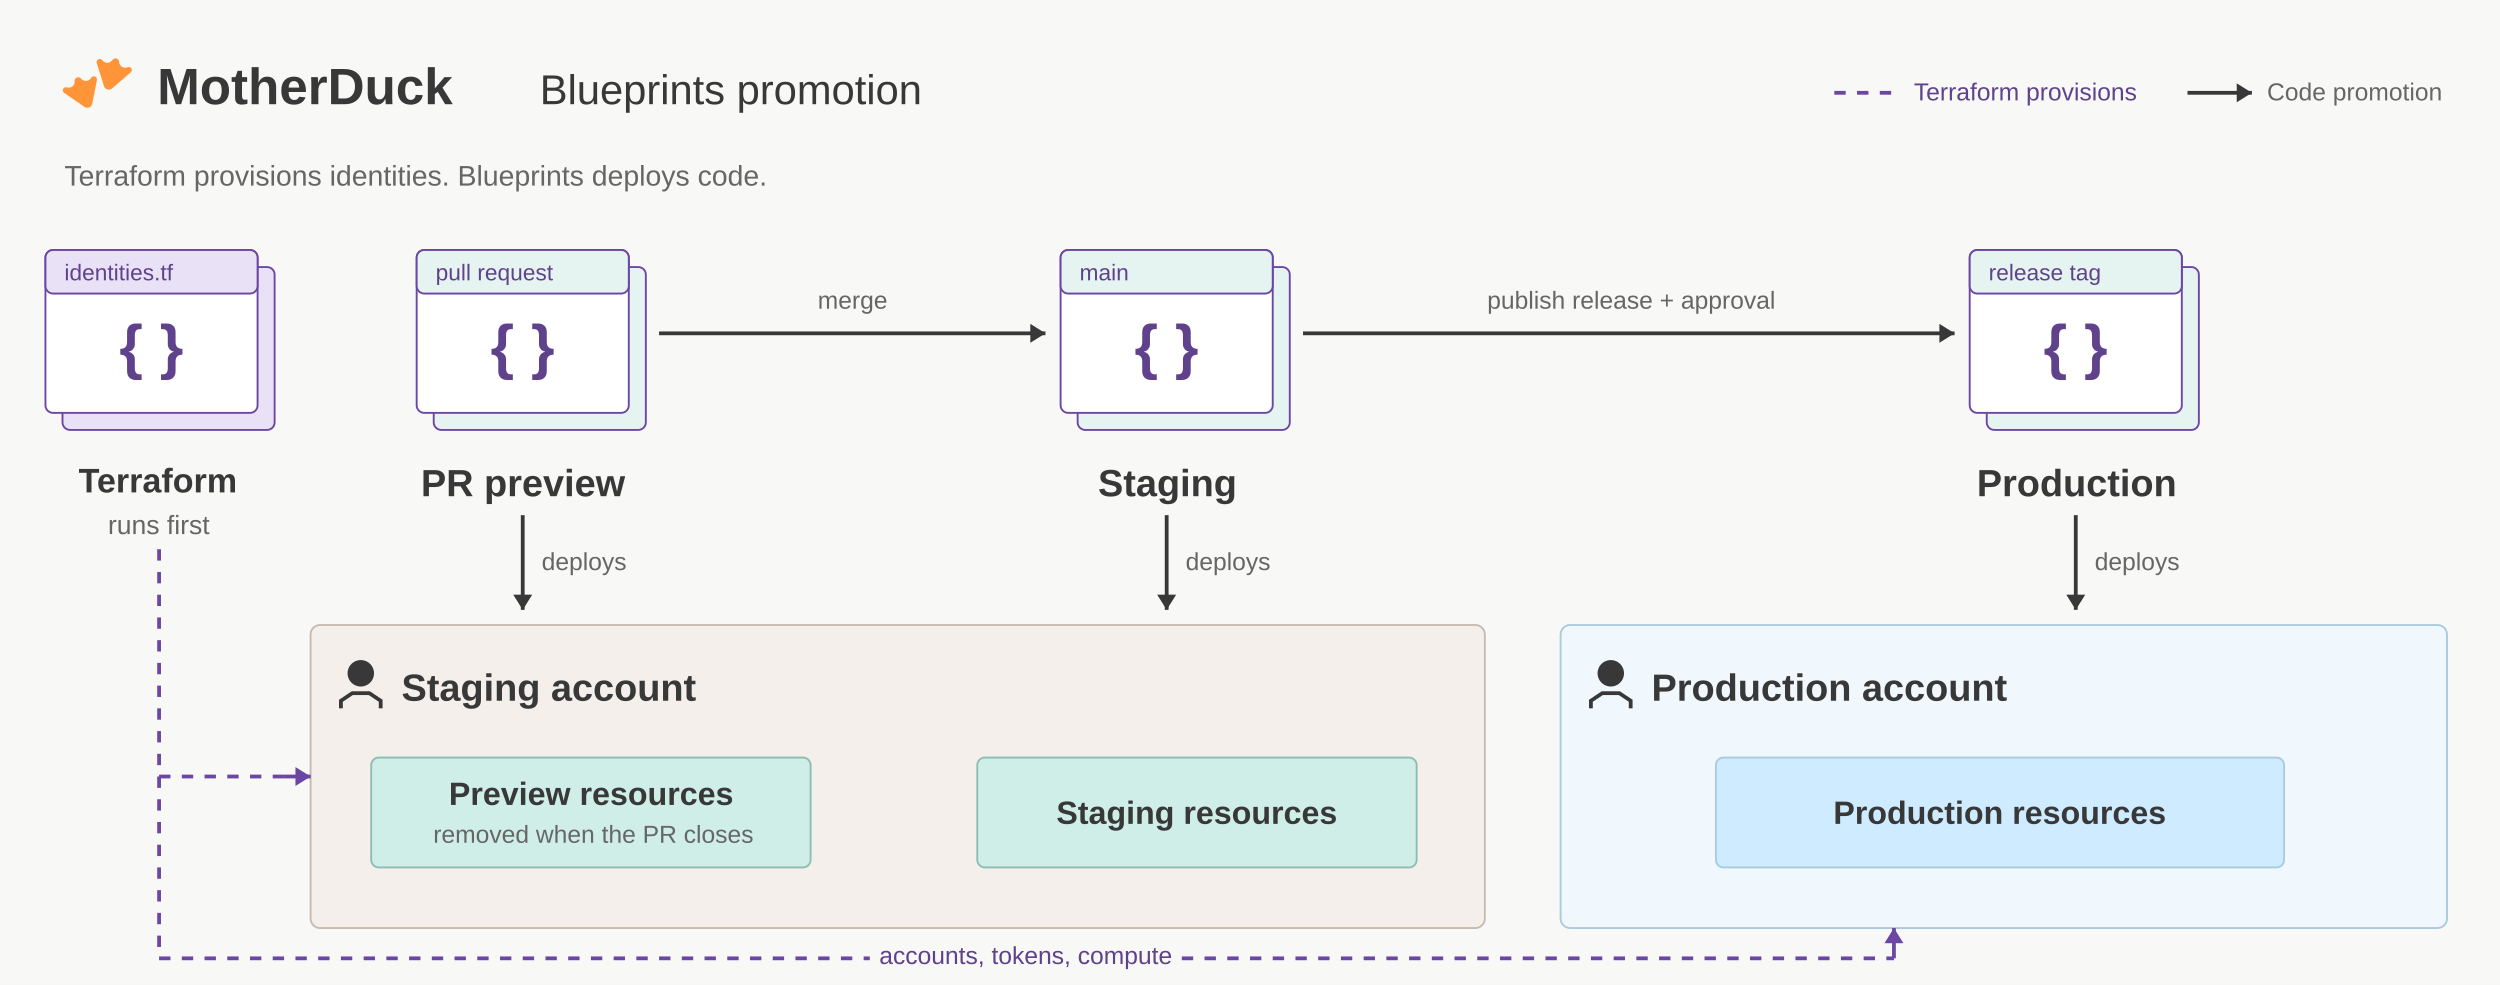
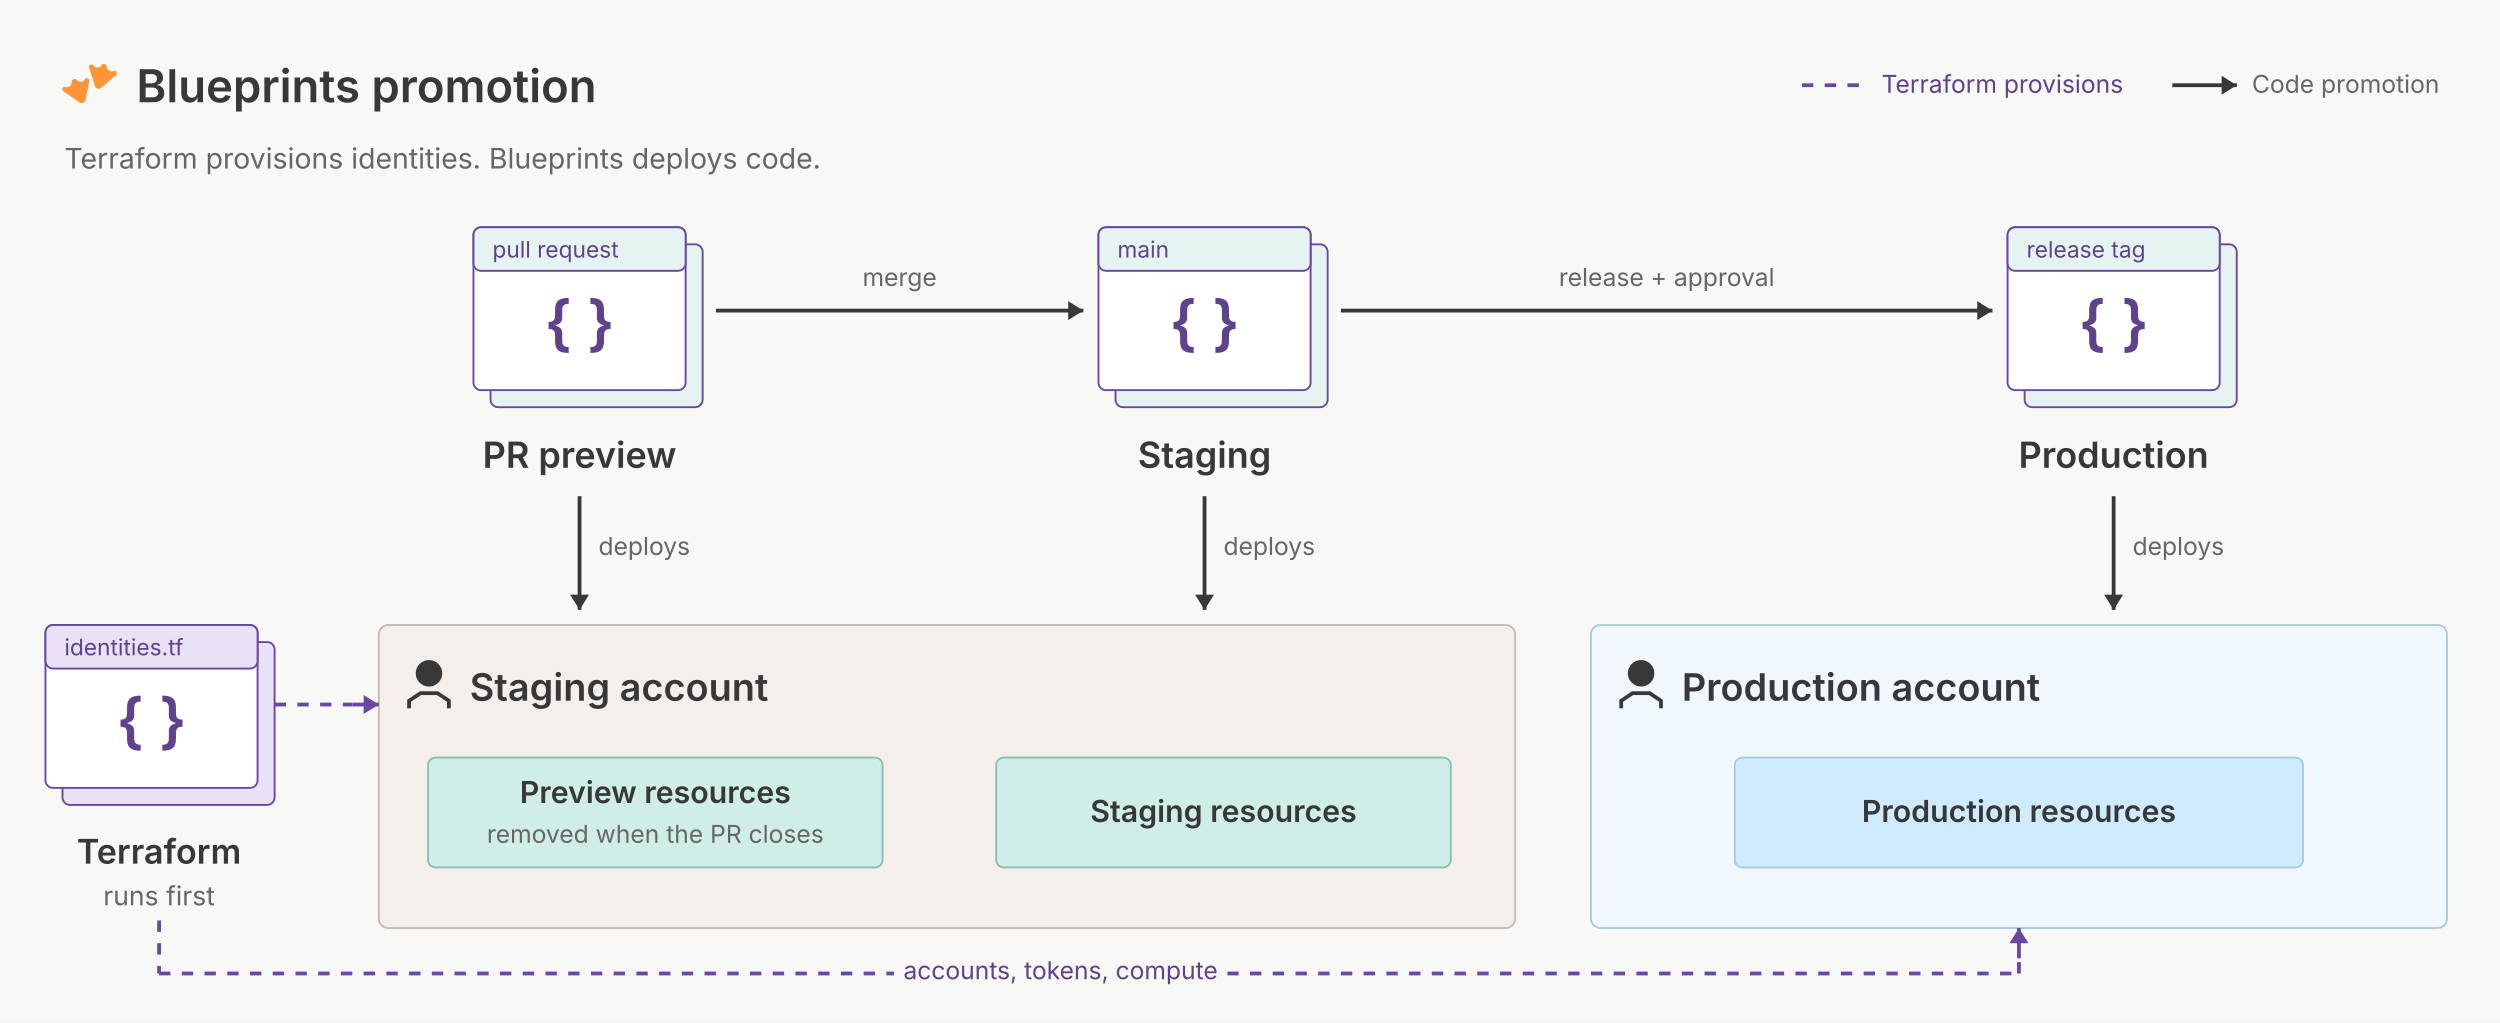
- <svg xmlns="http://www.w3.org/2000/svg" width="1320" height="520" viewBox="0 0 1320 520" role="img" aria-labelledby="title desc">
-   <rect width="1320" height="520" fill="#F8F8F7" />
-   <g transform="translate(32 26) scale(1.52)">
+ <svg xmlns="http://www.w3.org/2000/svg" width="1320" height="540" viewBox="0 0 1320 540" role="img" aria-labelledby="title desc">
+   <rect width="1320" height="540" fill="#F8F8F7" />
+   <g transform="translate(32 30) scale(1.2)">
    <path d="M1.221 15.147C1.221 15.147 8.015 19.886 8.429 20.123C8.828 20.359 9.412 20.414 9.924 20.22C10.437 20.025 10.822 19.581 10.936 19.136C11.064 18.691 12.617 10.685 12.617 10.685C12.631 10.574 12.674 10.254 12.503 9.948C12.26 9.531 11.719 9.309 11.235 9.448C10.968 9.525 10.74 9.698 10.594 9.934C10.508 10.087 10.352 10.338 10.067 10.56C9.853 10.727 9.64 10.824 9.54 10.865C8.671 11.213 7.702 10.921 7.147 10.226C6.805 9.796 6.192 9.629 5.651 9.837C5.395 9.937 5.177 10.117 5.031 10.349C4.885 10.582 4.818 10.855 4.839 11.13C4.939 11.992 4.44 12.853 3.557 13.201C3.105 13.373 2.608 13.388 2.146 13.242C2.046 13.214 1.691 13.131 1.335 13.326C0.893 13.548 0.665 14.076 0.779 14.549C0.864 14.868 1.121 15.077 1.221 15.147Z" fill="#FF9538" />
    <path d="M12.545 4.764C12.545 4.764 14.967 12.575 15.138 12.992C15.309 13.423 15.736 13.812 16.263 13.965C16.791 14.118 17.375 13.993 17.745 13.715C18.115 13.437 24.369 8.03 24.369 8.03C24.563 7.861 24.694 7.631 24.739 7.377C24.811 6.905 24.512 6.404 24.056 6.223C23.794 6.127 23.506 6.127 23.244 6.223C23.087 6.293 22.802 6.39 22.446 6.404C22.161 6.418 21.948 6.363 21.834 6.334C20.936 6.084 20.337 5.278 20.337 4.403C20.329 4.129 20.233 3.866 20.064 3.651C19.895 3.436 19.661 3.28 19.397 3.207C18.828 3.054 18.244 3.291 17.945 3.749C17.474 4.5 16.548 4.875 15.637 4.625C15.152 4.486 14.753 4.194 14.497 3.819C14.426 3.735 14.198 3.457 13.799 3.388C13.315 3.305 12.788 3.583 12.588 4.014C12.431 4.347 12.517 4.652 12.545 4.764Z" fill="#FF9538" />
  </g>
-   <text x="83" y="55" fill="#383838" font-family="Arial, sans-serif" font-size="27" font-weight="700">MotherDuck</text>
-   <text x="285" y="55" fill="#383838" font-family="Arial, sans-serif" font-size="22" font-weight="400">Blueprints promotion</text>
-   <text x="34" y="98" fill="#666666" font-family="Arial, sans-serif" font-size="15" font-weight="400">Terraform provisions identities. Blueprints deploys code.</text>
-   <polyline points="968.523,49.0 974.523,49.0" fill="none" stroke="#6B46A3" stroke-width="2" />
-   <polyline points="980.523,49.0 986.523,49.0" fill="none" stroke="#6B46A3" stroke-width="2" />
-   <polyline points="992.523,49.0 998.523,49.0" fill="none" stroke="#6B46A3" stroke-width="2" />
-   <text x="1010.523" y="53" fill="#60428C" font-family="Arial, sans-serif" font-size="13" font-weight="400">Terraform provisions</text>
-   <polyline points="1155.0,49 1189.0,49" fill="none" stroke="#383838" stroke-width="2" />
-   <polygon points="1189.0,49 1181.0,44 1181.0,54" fill="#383838" />
-   <text x="1197.0" y="53" fill="#666666" font-family="Arial, sans-serif" font-size="13" font-weight="400">Code promotion</text>
-   <rect x="229" y="141" width="112" height="86" rx="4" fill="#E6F4F1" stroke="#6B46A3" />
-   <rect x="220" y="132" width="112" height="86" rx="4" fill="#FFFFFF" stroke="#6B46A3" />
-   <rect x="220" y="132" width="112" height="23" rx="4" fill="#E6F4F1" stroke="#6B46A3" />
-   <text x="230" y="148" fill="#60428C" font-family="Arial, sans-serif" font-size="12" font-weight="400">pull request</text>
-   <text x="259.0" y="194" fill="#60428C" font-family="Arial, sans-serif" font-size="32" font-weight="700">{ }</text>
-   <text x="222.25" y="262" fill="#383838" font-family="Arial, sans-serif" font-size="20" font-weight="700">PR preview</text>
-   <rect x="569" y="141" width="112" height="86" rx="4" fill="#E6F4F1" stroke="#6B46A3" />
-   <rect x="560" y="132" width="112" height="86" rx="4" fill="#FFFFFF" stroke="#6B46A3" />
-   <rect x="560" y="132" width="112" height="23" rx="4" fill="#E6F4F1" stroke="#6B46A3" />
-   <text x="570" y="148" fill="#60428C" font-family="Arial, sans-serif" font-size="12" font-weight="400">main</text>
-   <text x="599.0" y="194" fill="#60428C" font-family="Arial, sans-serif" font-size="32" font-weight="700">{ }</text>
-   <text x="579.75" y="262" fill="#383838" font-family="Arial, sans-serif" font-size="20" font-weight="700">Staging</text>
-   <rect x="1049" y="141" width="112" height="86" rx="4" fill="#E6F4F1" stroke="#6B46A3" />
-   <rect x="1040" y="132" width="112" height="86" rx="4" fill="#FFFFFF" stroke="#6B46A3" />
-   <rect x="1040" y="132" width="112" height="23" rx="4" fill="#E6F4F1" stroke="#6B46A3" />
-   <text x="1050" y="148" fill="#60428C" font-family="Arial, sans-serif" font-size="12" font-weight="400">release tag</text>
-   <text x="1079.0" y="194" fill="#60428C" font-family="Arial, sans-serif" font-size="32" font-weight="700">{ }</text>
-   <text x="1043.75" y="262" fill="#383838" font-family="Arial, sans-serif" font-size="20" font-weight="700">Production</text>
-   <polyline points="348,176 552,176" fill="none" stroke="#383838" stroke-width="2" />
-   <polygon points="552,176 544,171 544,181" fill="#383838" />
-   <rect x="426.75" y="148" width="46.5" height="21" rx="3" fill="#F8F8F7" stroke="none" />
-   <text x="431.75" y="163" fill="#666666" font-family="Arial, sans-serif" font-size="13" font-weight="400">merge</text>
-   <polyline points="688,176 1032,176" fill="none" stroke="#383838" stroke-width="2" />
-   <polygon points="1032,176 1024,171 1024,181" fill="#383838" />
-   <rect x="780.25" y="148" width="159.5" height="21" rx="3" fill="#F8F8F7" stroke="none" />
-   <text x="785.25" y="163" fill="#666666" font-family="Arial, sans-serif" font-size="13" font-weight="400">publish release + approval</text>
-   <rect x="164" y="330" width="620" height="160" rx="5" fill="#F4EFEA" stroke="#C5BBB1" />
-   <ellipse cx="190.5" cy="355.5" rx="6.5" ry="6.5" fill="#383838" stroke="#383838" />
-   <polyline points="180,374 180,370 186,366 195,366 201,370 201,374" fill="none" stroke="#383838" stroke-width="2" />
-   <text x="212" y="370" fill="#383838" font-family="Arial, sans-serif" font-size="20" font-weight="700">Staging account</text>
-   <rect x="824" y="330" width="468" height="160" rx="5" fill="#F0F8FD" stroke="#AACADD" />
-   <ellipse cx="850.5" cy="355.5" rx="6.5" ry="6.5" fill="#383838" stroke="#383838" />
-   <polyline points="840,374 840,370 846,366 855,366 861,370 861,374" fill="none" stroke="#383838" stroke-width="2" />
-   <text x="872" y="370" fill="#383838" font-family="Arial, sans-serif" font-size="20" font-weight="700">Production account</text>
-   <polyline points="276,272 276,322" fill="none" stroke="#383838" stroke-width="2" />
-   <polygon points="276,322 271,314 281,314" fill="#383838" />
-   <text x="286" y="301" fill="#666666" font-family="Arial, sans-serif" font-size="13" font-weight="400">deploys</text>
-   <polyline points="616,272 616,322" fill="none" stroke="#383838" stroke-width="2" />
-   <polygon points="616,322 611,314 621,314" fill="#383838" />
-   <text x="626" y="301" fill="#666666" font-family="Arial, sans-serif" font-size="13" font-weight="400">deploys</text>
-   <polyline points="1096,272 1096,322" fill="none" stroke="#383838" stroke-width="2" />
-   <polygon points="1096,322 1091,314 1101,314" fill="#383838" />
-   <text x="1106" y="301" fill="#666666" font-family="Arial, sans-serif" font-size="13" font-weight="400">deploys</text>
-   <rect x="196" y="400" width="232" height="58" rx="4" fill="#D0EEE8" stroke="#8CBEB3" />
-   <text x="237.0" y="425" fill="#383838" font-family="Arial, sans-serif" font-size="17" font-weight="700">Preview resources</text>
-   <text x="228.75" y="445" fill="#666666" font-family="Arial, sans-serif" font-size="13" font-weight="400">removed when the PR closes</text>
-   <rect x="516" y="400" width="232" height="58" rx="4" fill="#D0EEE8" stroke="#8CBEB3" />
-   <text x="557.75" y="435" fill="#383838" font-family="Arial, sans-serif" font-size="17" font-weight="700">Staging resources</text>
-   <rect x="906" y="400" width="300" height="58" rx="4" fill="#CEEBFF" stroke="#AACADD" />
-   <text x="968.0" y="435" fill="#383838" font-family="Arial, sans-serif" font-size="17" font-weight="700">Production resources</text>
-   <rect x="33" y="141" width="112" height="86" rx="4" fill="#E9E2F7" stroke="#6B46A3" />
-   <rect x="24" y="132" width="112" height="86" rx="4" fill="#FFFFFF" stroke="#6B46A3" />
-   <rect x="24" y="132" width="112" height="23" rx="4" fill="#E9E2F7" stroke="#6B46A3" />
-   <text x="34" y="148" fill="#60428C" font-family="Arial, sans-serif" font-size="12" font-weight="400">identities.tf</text>
-   <text x="63.0" y="194" fill="#60428C" font-family="Arial, sans-serif" font-size="32" font-weight="700">{ }</text>
-   <text x="41.512" y="260" fill="#383838" font-family="Arial, sans-serif" font-size="18" font-weight="700">Terraform</text>
-   <text x="57.0" y="282" fill="#666666" font-family="Arial, sans-serif" font-size="14" font-weight="400">runs first</text>
-   <polyline points="84.0,290.0 84.0,296.0" fill="none" stroke="#6B46A3" stroke-width="2" />
-   <polyline points="84.0,302.0 84.0,308.0" fill="none" stroke="#6B46A3" stroke-width="2" />
-   <polyline points="84.0,314.0 84.0,320.0" fill="none" stroke="#6B46A3" stroke-width="2" />
-   <polyline points="84.0,326.0 84.0,332.0" fill="none" stroke="#6B46A3" stroke-width="2" />
-   <polyline points="84.0,338.0 84.0,344.0" fill="none" stroke="#6B46A3" stroke-width="2" />
-   <polyline points="84.0,350.0 84.0,356.0" fill="none" stroke="#6B46A3" stroke-width="2" />
-   <polyline points="84.0,362.0 84.0,368.0" fill="none" stroke="#6B46A3" stroke-width="2" />
-   <polyline points="84.0,374.0 84.0,380.0" fill="none" stroke="#6B46A3" stroke-width="2" />
-   <polyline points="84.0,386.0 84.0,392.0" fill="none" stroke="#6B46A3" stroke-width="2" />
-   <polyline points="84.0,398.0 84.0,404.0" fill="none" stroke="#6B46A3" stroke-width="2" />
-   <polyline points="84.0,410.0 84.0,416.0" fill="none" stroke="#6B46A3" stroke-width="2" />
-   <polyline points="84.0,422.0 84.0,428.0" fill="none" stroke="#6B46A3" stroke-width="2" />
-   <polyline points="84.0,434.0 84.0,440.0" fill="none" stroke="#6B46A3" stroke-width="2" />
-   <polyline points="84.0,446.0 84.0,452.0" fill="none" stroke="#6B46A3" stroke-width="2" />
-   <polyline points="84.0,458.0 84.0,464.0" fill="none" stroke="#6B46A3" stroke-width="2" />
-   <polyline points="84.0,470.0 84.0,476.0" fill="none" stroke="#6B46A3" stroke-width="2" />
-   <polyline points="84.0,482.0 84.0,488.0" fill="none" stroke="#6B46A3" stroke-width="2" />
-   <polyline points="84.0,494.0 84.0,500.0" fill="none" stroke="#6B46A3" stroke-width="2" />
-   <polyline points="84.0,506.0 90.0,506.0" fill="none" stroke="#6B46A3" stroke-width="2" />
-   <polyline points="96.0,506.0 102.0,506.0" fill="none" stroke="#6B46A3" stroke-width="2" />
-   <polyline points="108.0,506.0 114.0,506.0" fill="none" stroke="#6B46A3" stroke-width="2" />
-   <polyline points="120.0,506.0 126.0,506.0" fill="none" stroke="#6B46A3" stroke-width="2" />
-   <polyline points="132.0,506.0 138.0,506.0" fill="none" stroke="#6B46A3" stroke-width="2" />
-   <polyline points="144.0,506.0 150.0,506.0" fill="none" stroke="#6B46A3" stroke-width="2" />
-   <polyline points="156.0,506.0 162.0,506.0" fill="none" stroke="#6B46A3" stroke-width="2" />
-   <polyline points="168.0,506.0 174.0,506.0" fill="none" stroke="#6B46A3" stroke-width="2" />
-   <polyline points="180.0,506.0 186.0,506.0" fill="none" stroke="#6B46A3" stroke-width="2" />
-   <polyline points="192.0,506.0 198.0,506.0" fill="none" stroke="#6B46A3" stroke-width="2" />
-   <polyline points="204.0,506.0 210.0,506.0" fill="none" stroke="#6B46A3" stroke-width="2" />
-   <polyline points="216.0,506.0 222.0,506.0" fill="none" stroke="#6B46A3" stroke-width="2" />
-   <polyline points="228.0,506.0 234.0,506.0" fill="none" stroke="#6B46A3" stroke-width="2" />
-   <polyline points="240.0,506.0 246.0,506.0" fill="none" stroke="#6B46A3" stroke-width="2" />
-   <polyline points="252.0,506.0 258.0,506.0" fill="none" stroke="#6B46A3" stroke-width="2" />
-   <polyline points="264.0,506.0 270.0,506.0" fill="none" stroke="#6B46A3" stroke-width="2" />
-   <polyline points="276.0,506.0 282.0,506.0" fill="none" stroke="#6B46A3" stroke-width="2" />
-   <polyline points="288.0,506.0 294.0,506.0" fill="none" stroke="#6B46A3" stroke-width="2" />
-   <polyline points="300.0,506.0 306.0,506.0" fill="none" stroke="#6B46A3" stroke-width="2" />
-   <polyline points="312.0,506.0 318.0,506.0" fill="none" stroke="#6B46A3" stroke-width="2" />
-   <polyline points="324.0,506.0 330.0,506.0" fill="none" stroke="#6B46A3" stroke-width="2" />
-   <polyline points="336.0,506.0 342.0,506.0" fill="none" stroke="#6B46A3" stroke-width="2" />
-   <polyline points="348.0,506.0 354.0,506.0" fill="none" stroke="#6B46A3" stroke-width="2" />
-   <polyline points="360.0,506.0 366.0,506.0" fill="none" stroke="#6B46A3" stroke-width="2" />
-   <polyline points="372.0,506.0 378.0,506.0" fill="none" stroke="#6B46A3" stroke-width="2" />
-   <polyline points="384.0,506.0 390.0,506.0" fill="none" stroke="#6B46A3" stroke-width="2" />
-   <polyline points="396.0,506.0 402.0,506.0" fill="none" stroke="#6B46A3" stroke-width="2" />
-   <polyline points="408.0,506.0 414.0,506.0" fill="none" stroke="#6B46A3" stroke-width="2" />
-   <polyline points="420.0,506.0 426.0,506.0" fill="none" stroke="#6B46A3" stroke-width="2" />
-   <polyline points="432.0,506.0 438.0,506.0" fill="none" stroke="#6B46A3" stroke-width="2" />
-   <polyline points="444.0,506.0 450.0,506.0" fill="none" stroke="#6B46A3" stroke-width="2" />
-   <polyline points="456.0,506.0 462.0,506.0" fill="none" stroke="#6B46A3" stroke-width="2" />
-   <polyline points="468.0,506.0 474.0,506.0" fill="none" stroke="#6B46A3" stroke-width="2" />
-   <polyline points="480.0,506.0 486.0,506.0" fill="none" stroke="#6B46A3" stroke-width="2" />
-   <polyline points="492.0,506.0 498.0,506.0" fill="none" stroke="#6B46A3" stroke-width="2" />
-   <polyline points="504.0,506.0 510.0,506.0" fill="none" stroke="#6B46A3" stroke-width="2" />
-   <polyline points="516.0,506.0 522.0,506.0" fill="none" stroke="#6B46A3" stroke-width="2" />
-   <polyline points="528.0,506.0 534.0,506.0" fill="none" stroke="#6B46A3" stroke-width="2" />
-   <polyline points="540.0,506.0 546.0,506.0" fill="none" stroke="#6B46A3" stroke-width="2" />
-   <polyline points="552.0,506.0 558.0,506.0" fill="none" stroke="#6B46A3" stroke-width="2" />
-   <polyline points="564.0,506.0 570.0,506.0" fill="none" stroke="#6B46A3" stroke-width="2" />
-   <polyline points="576.0,506.0 582.0,506.0" fill="none" stroke="#6B46A3" stroke-width="2" />
-   <polyline points="588.0,506.0 594.0,506.0" fill="none" stroke="#6B46A3" stroke-width="2" />
-   <polyline points="600.0,506.0 606.0,506.0" fill="none" stroke="#6B46A3" stroke-width="2" />
-   <polyline points="612.0,506.0 618.0,506.0" fill="none" stroke="#6B46A3" stroke-width="2" />
-   <polyline points="624.0,506.0 630.0,506.0" fill="none" stroke="#6B46A3" stroke-width="2" />
-   <polyline points="636.0,506.0 642.0,506.0" fill="none" stroke="#6B46A3" stroke-width="2" />
-   <polyline points="648.0,506.0 654.0,506.0" fill="none" stroke="#6B46A3" stroke-width="2" />
-   <polyline points="660.0,506.0 666.0,506.0" fill="none" stroke="#6B46A3" stroke-width="2" />
-   <polyline points="672.0,506.0 678.0,506.0" fill="none" stroke="#6B46A3" stroke-width="2" />
-   <polyline points="684.0,506.0 690.0,506.0" fill="none" stroke="#6B46A3" stroke-width="2" />
-   <polyline points="696.0,506.0 702.0,506.0" fill="none" stroke="#6B46A3" stroke-width="2" />
-   <polyline points="708.0,506.0 714.0,506.0" fill="none" stroke="#6B46A3" stroke-width="2" />
-   <polyline points="720.0,506.0 726.0,506.0" fill="none" stroke="#6B46A3" stroke-width="2" />
-   <polyline points="732.0,506.0 738.0,506.0" fill="none" stroke="#6B46A3" stroke-width="2" />
-   <polyline points="744.0,506.0 750.0,506.0" fill="none" stroke="#6B46A3" stroke-width="2" />
-   <polyline points="756.0,506.0 762.0,506.0" fill="none" stroke="#6B46A3" stroke-width="2" />
-   <polyline points="768.0,506.0 774.0,506.0" fill="none" stroke="#6B46A3" stroke-width="2" />
-   <polyline points="780.0,506.0 786.0,506.0" fill="none" stroke="#6B46A3" stroke-width="2" />
-   <polyline points="792.0,506.0 798.0,506.0" fill="none" stroke="#6B46A3" stroke-width="2" />
-   <polyline points="804.0,506.0 810.0,506.0" fill="none" stroke="#6B46A3" stroke-width="2" />
-   <polyline points="816.0,506.0 822.0,506.0" fill="none" stroke="#6B46A3" stroke-width="2" />
-   <polyline points="828.0,506.0 834.0,506.0" fill="none" stroke="#6B46A3" stroke-width="2" />
-   <polyline points="840.0,506.0 846.0,506.0" fill="none" stroke="#6B46A3" stroke-width="2" />
-   <polyline points="852.0,506.0 858.0,506.0" fill="none" stroke="#6B46A3" stroke-width="2" />
-   <polyline points="864.0,506.0 870.0,506.0" fill="none" stroke="#6B46A3" stroke-width="2" />
-   <polyline points="876.0,506.0 882.0,506.0" fill="none" stroke="#6B46A3" stroke-width="2" />
-   <polyline points="888.0,506.0 894.0,506.0" fill="none" stroke="#6B46A3" stroke-width="2" />
-   <polyline points="900.0,506.0 906.0,506.0" fill="none" stroke="#6B46A3" stroke-width="2" />
-   <polyline points="912.0,506.0 918.0,506.0" fill="none" stroke="#6B46A3" stroke-width="2" />
-   <polyline points="924.0,506.0 930.0,506.0" fill="none" stroke="#6B46A3" stroke-width="2" />
-   <polyline points="936.0,506.0 942.0,506.0" fill="none" stroke="#6B46A3" stroke-width="2" />
-   <polyline points="948.0,506.0 954.0,506.0" fill="none" stroke="#6B46A3" stroke-width="2" />
-   <polyline points="960.0,506.0 966.0,506.0" fill="none" stroke="#6B46A3" stroke-width="2" />
-   <polyline points="972.0,506.0 978.0,506.0" fill="none" stroke="#6B46A3" stroke-width="2" />
-   <polyline points="984.0,506.0 990.0,506.0" fill="none" stroke="#6B46A3" stroke-width="2" />
-   <polyline points="996.0,506.0 1000.0,506.0" fill="none" stroke="#6B46A3" stroke-width="2" />
-   <polyline points="1000.0,506.0 1000.0,500.0" fill="none" stroke="#6B46A3" stroke-width="2" />
-   <polyline points="1000,500 1000,490" fill="none" stroke="#6B46A3" stroke-width="2" />
-   <polygon points="1000,490 995,498 1005,498" fill="#6B46A3" />
-   <polyline points="84.0,410.0 90.0,410.0" fill="none" stroke="#6B46A3" stroke-width="2" />
-   <polyline points="96.0,410.0 102.0,410.0" fill="none" stroke="#6B46A3" stroke-width="2" />
-   <polyline points="108.0,410.0 114.0,410.0" fill="none" stroke="#6B46A3" stroke-width="2" />
-   <polyline points="120.0,410.0 126.0,410.0" fill="none" stroke="#6B46A3" stroke-width="2" />
-   <polyline points="132.0,410.0 138.0,410.0" fill="none" stroke="#6B46A3" stroke-width="2" />
-   <polyline points="144.0,410.0 150.0,410.0" fill="none" stroke="#6B46A3" stroke-width="2" />
-   <polyline points="150,410 164,410" fill="none" stroke="#6B46A3" stroke-width="2" />
-   <polygon points="164,410 156,405 156,415" fill="#6B46A3" />
-   <rect x="459.25" y="494" width="161.5" height="21" rx="3" fill="#F8F8F7" stroke="none" />
-   <text x="464.25" y="509" fill="#60428C" font-family="Arial, sans-serif" font-size="13" font-weight="400">accounts, tokens, compute</text>
+   <text x="72" y="54" fill="#383838" font-family="Inter, Arial, sans-serif" font-size="24" font-weight="600">Blueprints promotion</text>
+   <text x="34" y="89" fill="#666666" font-family="Inter, Arial, sans-serif" font-size="15" font-weight="400">Terraform provisions identities. Blueprints deploys code.</text>
+   <polyline points="951.438,45.0 957.438,45.0" fill="none" stroke="#6B46A3" stroke-width="2" />
+   <polyline points="963.438,45.0 969.438,45.0" fill="none" stroke="#6B46A3" stroke-width="2" />
+   <polyline points="975.438,45.0 981.438,45.0" fill="none" stroke="#6B46A3" stroke-width="2" />
+   <text x="993.438" y="49" fill="#60428C" font-family="Inter, Arial, sans-serif" font-size="13" font-weight="400">Terraform provisions</text>
+   <polyline points="1147.016,45 1181.016,45" fill="none" stroke="#383838" stroke-width="2" />
+   <polygon points="1181.016,45 1173.016,40 1173.016,50" fill="#383838" />
+   <text x="1189.016" y="49" fill="#666666" font-family="Inter, Arial, sans-serif" font-size="13" font-weight="400">Code promotion</text>
+   <rect x="259" y="129" width="112" height="86" rx="4" fill="#E6F4F1" stroke="#6B46A3" />
+   <rect x="250" y="120" width="112" height="86" rx="4" fill="#FFFFFF" stroke="#6B46A3" />
+   <rect x="250" y="120" width="112" height="23" rx="4" fill="#E6F4F1" stroke="#6B46A3" />
+   <text x="260" y="136" fill="#60428C" font-family="Inter, Arial, sans-serif" font-size="12" font-weight="400">pull request</text>
+   <text x="287.422" y="182" fill="#60428C" font-family="Inter, Arial, sans-serif" font-size="32" font-weight="600">{ }</text>
+   <text x="254.836" y="247" fill="#383838" font-family="Inter, Arial, sans-serif" font-size="19" font-weight="600">PR preview</text>
+   <rect x="589" y="129" width="112" height="86" rx="4" fill="#E6F4F1" stroke="#6B46A3" />
+   <rect x="580" y="120" width="112" height="86" rx="4" fill="#FFFFFF" stroke="#6B46A3" />
+   <rect x="580" y="120" width="112" height="23" rx="4" fill="#E6F4F1" stroke="#6B46A3" />
+   <text x="590" y="136" fill="#60428C" font-family="Inter, Arial, sans-serif" font-size="12" font-weight="400">main</text>
+   <text x="617.422" y="182" fill="#60428C" font-family="Inter, Arial, sans-serif" font-size="32" font-weight="600">{ }</text>
+   <text x="600.777" y="247" fill="#383838" font-family="Inter, Arial, sans-serif" font-size="19" font-weight="600">Staging</text>
+   <rect x="1069" y="129" width="112" height="86" rx="4" fill="#E6F4F1" stroke="#6B46A3" />
+   <rect x="1060" y="120" width="112" height="86" rx="4" fill="#FFFFFF" stroke="#6B46A3" />
+   <rect x="1060" y="120" width="112" height="23" rx="4" fill="#E6F4F1" stroke="#6B46A3" />
+   <text x="1070" y="136" fill="#60428C" font-family="Inter, Arial, sans-serif" font-size="12" font-weight="400">release tag</text>
+   <text x="1097.422" y="182" fill="#60428C" font-family="Inter, Arial, sans-serif" font-size="32" font-weight="600">{ }</text>
+   <text x="1065.801" y="247" fill="#383838" font-family="Inter, Arial, sans-serif" font-size="19" font-weight="600">Production</text>
+   <polyline points="378,164 572,164" fill="none" stroke="#383838" stroke-width="2" />
+   <polygon points="572,164 564,159 564,169" fill="#383838" />
+   <rect x="450.402" y="136" width="49.195" height="21" rx="3" fill="#F8F8F7" stroke="none" />
+   <text x="455.402" y="151" fill="#666666" font-family="Inter, Arial, sans-serif" font-size="13" font-weight="400">merge</text>
+   <polyline points="708,164 1052,164" fill="none" stroke="#383838" stroke-width="2" />
+   <polygon points="1052,164 1044,159 1044,169" fill="#383838" />
+   <rect x="818.062" y="136" width="123.875" height="21" rx="3" fill="#F8F8F7" stroke="none" />
+   <text x="823.062" y="151" fill="#666666" font-family="Inter, Arial, sans-serif" font-size="13" font-weight="400">release + approval</text>
+   <rect x="200" y="330" width="600" height="160" rx="5" fill="#F4EFEA" stroke="#C5BBB1" />
+   <ellipse cx="226.5" cy="355.5" rx="6.5" ry="6.5" fill="#383838" stroke="#383838" />
+   <polyline points="216,374 216,370 222,366 231,366 237,370 237,374" fill="none" stroke="#383838" stroke-width="2" />
+   <text x="248" y="370" fill="#383838" font-family="Inter, Arial, sans-serif" font-size="20" font-weight="600">Staging account</text>
+   <rect x="840" y="330" width="452" height="160" rx="5" fill="#F0F8FD" stroke="#AACADD" />
+   <ellipse cx="866.5" cy="355.5" rx="6.5" ry="6.5" fill="#383838" stroke="#383838" />
+   <polyline points="856,374 856,370 862,366 871,366 877,370 877,374" fill="none" stroke="#383838" stroke-width="2" />
+   <text x="888" y="370" fill="#383838" font-family="Inter, Arial, sans-serif" font-size="20" font-weight="600">Production account</text>
+   <polyline points="306,262 306,322" fill="none" stroke="#383838" stroke-width="2" />
+   <polygon points="306,322 301,314 311,314" fill="#383838" />
+   <text x="316" y="293" fill="#666666" font-family="Inter, Arial, sans-serif" font-size="13" font-weight="400">deploys</text>
+   <polyline points="636,262 636,322" fill="none" stroke="#383838" stroke-width="2" />
+   <polygon points="636,322 631,314 641,314" fill="#383838" />
+   <text x="646" y="293" fill="#666666" font-family="Inter, Arial, sans-serif" font-size="13" font-weight="400">deploys</text>
+   <polyline points="1116,262 1116,322" fill="none" stroke="#383838" stroke-width="2" />
+   <polygon points="1116,322 1111,314 1121,314" fill="#383838" />
+   <text x="1126" y="293" fill="#666666" font-family="Inter, Arial, sans-serif" font-size="13" font-weight="400">deploys</text>
+   <rect x="226" y="400" width="240" height="58" rx="4" fill="#D0EEE8" stroke="#8CBEB3" />
+   <text x="274.449" y="424" fill="#383838" font-family="Inter, Arial, sans-serif" font-size="16" font-weight="600">Preview resources</text>
+   <text x="257.074" y="445" fill="#666666" font-family="Inter, Arial, sans-serif" font-size="13" font-weight="400">removed when the PR closes</text>
+   <rect x="526" y="400" width="240" height="58" rx="4" fill="#D0EEE8" stroke="#8CBEB3" />
+   <text x="575.648" y="434" fill="#383838" font-family="Inter, Arial, sans-serif" font-size="16" font-weight="600">Staging resources</text>
+   <rect x="916" y="400" width="300" height="58" rx="4" fill="#CEEBFF" stroke="#AACADD" />
+   <text x="983.039" y="434" fill="#383838" font-family="Inter, Arial, sans-serif" font-size="16" font-weight="600">Production resources</text>
+   <rect x="33" y="339" width="112" height="86" rx="4" fill="#E9E2F7" stroke="#6B46A3" />
+   <rect x="24" y="330" width="112" height="86" rx="4" fill="#FFFFFF" stroke="#6B46A3" />
+   <rect x="24" y="330" width="112" height="23" rx="4" fill="#E9E2F7" stroke="#6B46A3" />
+   <text x="34" y="346" fill="#60428C" font-family="Inter, Arial, sans-serif" font-size="12" font-weight="400">identities.tf</text>
+   <text x="61.422" y="392" fill="#60428C" font-family="Inter, Arial, sans-serif" font-size="32" font-weight="600">{ }</text>
+   <text x="40.582" y="456" fill="#383838" font-family="Inter, Arial, sans-serif" font-size="18" font-weight="600">Terraform</text>
+   <text x="54.516" y="478" fill="#666666" font-family="Inter, Arial, sans-serif" font-size="14" font-weight="400">runs first</text>
+   <polyline points="145.0,372.0 151.0,372.0" fill="none" stroke="#6B46A3" stroke-width="2" />
+   <polyline points="157.0,372.0 163.0,372.0" fill="none" stroke="#6B46A3" stroke-width="2" />
+   <polyline points="169.0,372.0 175.0,372.0" fill="none" stroke="#6B46A3" stroke-width="2" />
+   <polyline points="181.0,372.0 186.0,372.0" fill="none" stroke="#6B46A3" stroke-width="2" />
+   <polyline points="186,372 200,372" fill="none" stroke="#6B46A3" stroke-width="2" />
+   <polygon points="200,372 192,367 192,377" fill="#6B46A3" />
+   <polyline points="84.0,486.0 84.0,492.0" fill="none" stroke="#6B46A3" stroke-width="2" />
+   <polyline points="84.0,498.0 84.0,504.0" fill="none" stroke="#6B46A3" stroke-width="2" />
+   <polyline points="84.0,510.0 84.0,514.0" fill="none" stroke="#6B46A3" stroke-width="2" />
+   <polyline points="84.0,514.0 90.0,514.0" fill="none" stroke="#6B46A3" stroke-width="2" />
+   <polyline points="96.0,514.0 102.0,514.0" fill="none" stroke="#6B46A3" stroke-width="2" />
+   <polyline points="108.0,514.0 114.0,514.0" fill="none" stroke="#6B46A3" stroke-width="2" />
+   <polyline points="120.0,514.0 126.0,514.0" fill="none" stroke="#6B46A3" stroke-width="2" />
+   <polyline points="132.0,514.0 138.0,514.0" fill="none" stroke="#6B46A3" stroke-width="2" />
+   <polyline points="144.0,514.0 150.0,514.0" fill="none" stroke="#6B46A3" stroke-width="2" />
+   <polyline points="156.0,514.0 162.0,514.0" fill="none" stroke="#6B46A3" stroke-width="2" />
+   <polyline points="168.0,514.0 174.0,514.0" fill="none" stroke="#6B46A3" stroke-width="2" />
+   <polyline points="180.0,514.0 186.0,514.0" fill="none" stroke="#6B46A3" stroke-width="2" />
+   <polyline points="192.0,514.0 198.0,514.0" fill="none" stroke="#6B46A3" stroke-width="2" />
+   <polyline points="204.0,514.0 210.0,514.0" fill="none" stroke="#6B46A3" stroke-width="2" />
+   <polyline points="216.0,514.0 222.0,514.0" fill="none" stroke="#6B46A3" stroke-width="2" />
+   <polyline points="228.0,514.0 234.0,514.0" fill="none" stroke="#6B46A3" stroke-width="2" />
+   <polyline points="240.0,514.0 246.0,514.0" fill="none" stroke="#6B46A3" stroke-width="2" />
+   <polyline points="252.0,514.0 258.0,514.0" fill="none" stroke="#6B46A3" stroke-width="2" />
+   <polyline points="264.0,514.0 270.0,514.0" fill="none" stroke="#6B46A3" stroke-width="2" />
+   <polyline points="276.0,514.0 282.0,514.0" fill="none" stroke="#6B46A3" stroke-width="2" />
+   <polyline points="288.0,514.0 294.0,514.0" fill="none" stroke="#6B46A3" stroke-width="2" />
+   <polyline points="300.0,514.0 306.0,514.0" fill="none" stroke="#6B46A3" stroke-width="2" />
+   <polyline points="312.0,514.0 318.0,514.0" fill="none" stroke="#6B46A3" stroke-width="2" />
+   <polyline points="324.0,514.0 330.0,514.0" fill="none" stroke="#6B46A3" stroke-width="2" />
+   <polyline points="336.0,514.0 342.0,514.0" fill="none" stroke="#6B46A3" stroke-width="2" />
+   <polyline points="348.0,514.0 354.0,514.0" fill="none" stroke="#6B46A3" stroke-width="2" />
+   <polyline points="360.0,514.0 366.0,514.0" fill="none" stroke="#6B46A3" stroke-width="2" />
+   <polyline points="372.0,514.0 378.0,514.0" fill="none" stroke="#6B46A3" stroke-width="2" />
+   <polyline points="384.0,514.0 390.0,514.0" fill="none" stroke="#6B46A3" stroke-width="2" />
+   <polyline points="396.0,514.0 402.0,514.0" fill="none" stroke="#6B46A3" stroke-width="2" />
+   <polyline points="408.0,514.0 414.0,514.0" fill="none" stroke="#6B46A3" stroke-width="2" />
+   <polyline points="420.0,514.0 426.0,514.0" fill="none" stroke="#6B46A3" stroke-width="2" />
+   <polyline points="432.0,514.0 438.0,514.0" fill="none" stroke="#6B46A3" stroke-width="2" />
+   <polyline points="444.0,514.0 450.0,514.0" fill="none" stroke="#6B46A3" stroke-width="2" />
+   <polyline points="456.0,514.0 462.0,514.0" fill="none" stroke="#6B46A3" stroke-width="2" />
+   <polyline points="468.0,514.0 474.0,514.0" fill="none" stroke="#6B46A3" stroke-width="2" />
+   <polyline points="480.0,514.0 486.0,514.0" fill="none" stroke="#6B46A3" stroke-width="2" />
+   <polyline points="492.0,514.0 498.0,514.0" fill="none" stroke="#6B46A3" stroke-width="2" />
+   <polyline points="504.0,514.0 510.0,514.0" fill="none" stroke="#6B46A3" stroke-width="2" />
+   <polyline points="516.0,514.0 522.0,514.0" fill="none" stroke="#6B46A3" stroke-width="2" />
+   <polyline points="528.0,514.0 534.0,514.0" fill="none" stroke="#6B46A3" stroke-width="2" />
+   <polyline points="540.0,514.0 546.0,514.0" fill="none" stroke="#6B46A3" stroke-width="2" />
+   <polyline points="552.0,514.0 558.0,514.0" fill="none" stroke="#6B46A3" stroke-width="2" />
+   <polyline points="564.0,514.0 570.0,514.0" fill="none" stroke="#6B46A3" stroke-width="2" />
+   <polyline points="576.0,514.0 582.0,514.0" fill="none" stroke="#6B46A3" stroke-width="2" />
+   <polyline points="588.0,514.0 594.0,514.0" fill="none" stroke="#6B46A3" stroke-width="2" />
+   <polyline points="600.0,514.0 606.0,514.0" fill="none" stroke="#6B46A3" stroke-width="2" />
+   <polyline points="612.0,514.0 618.0,514.0" fill="none" stroke="#6B46A3" stroke-width="2" />
+   <polyline points="624.0,514.0 630.0,514.0" fill="none" stroke="#6B46A3" stroke-width="2" />
+   <polyline points="636.0,514.0 642.0,514.0" fill="none" stroke="#6B46A3" stroke-width="2" />
+   <polyline points="648.0,514.0 654.0,514.0" fill="none" stroke="#6B46A3" stroke-width="2" />
+   <polyline points="660.0,514.0 666.0,514.0" fill="none" stroke="#6B46A3" stroke-width="2" />
+   <polyline points="672.0,514.0 678.0,514.0" fill="none" stroke="#6B46A3" stroke-width="2" />
+   <polyline points="684.0,514.0 690.0,514.0" fill="none" stroke="#6B46A3" stroke-width="2" />
+   <polyline points="696.0,514.0 702.0,514.0" fill="none" stroke="#6B46A3" stroke-width="2" />
+   <polyline points="708.0,514.0 714.0,514.0" fill="none" stroke="#6B46A3" stroke-width="2" />
+   <polyline points="720.0,514.0 726.0,514.0" fill="none" stroke="#6B46A3" stroke-width="2" />
+   <polyline points="732.0,514.0 738.0,514.0" fill="none" stroke="#6B46A3" stroke-width="2" />
+   <polyline points="744.0,514.0 750.0,514.0" fill="none" stroke="#6B46A3" stroke-width="2" />
+   <polyline points="756.0,514.0 762.0,514.0" fill="none" stroke="#6B46A3" stroke-width="2" />
+   <polyline points="768.0,514.0 774.0,514.0" fill="none" stroke="#6B46A3" stroke-width="2" />
+   <polyline points="780.0,514.0 786.0,514.0" fill="none" stroke="#6B46A3" stroke-width="2" />
+   <polyline points="792.0,514.0 798.0,514.0" fill="none" stroke="#6B46A3" stroke-width="2" />
+   <polyline points="804.0,514.0 810.0,514.0" fill="none" stroke="#6B46A3" stroke-width="2" />
+   <polyline points="816.0,514.0 822.0,514.0" fill="none" stroke="#6B46A3" stroke-width="2" />
+   <polyline points="828.0,514.0 834.0,514.0" fill="none" stroke="#6B46A3" stroke-width="2" />
+   <polyline points="840.0,514.0 846.0,514.0" fill="none" stroke="#6B46A3" stroke-width="2" />
+   <polyline points="852.0,514.0 858.0,514.0" fill="none" stroke="#6B46A3" stroke-width="2" />
+   <polyline points="864.0,514.0 870.0,514.0" fill="none" stroke="#6B46A3" stroke-width="2" />
+   <polyline points="876.0,514.0 882.0,514.0" fill="none" stroke="#6B46A3" stroke-width="2" />
+   <polyline points="888.0,514.0 894.0,514.0" fill="none" stroke="#6B46A3" stroke-width="2" />
+   <polyline points="900.0,514.0 906.0,514.0" fill="none" stroke="#6B46A3" stroke-width="2" />
+   <polyline points="912.0,514.0 918.0,514.0" fill="none" stroke="#6B46A3" stroke-width="2" />
+   <polyline points="924.0,514.0 930.0,514.0" fill="none" stroke="#6B46A3" stroke-width="2" />
+   <polyline points="936.0,514.0 942.0,514.0" fill="none" stroke="#6B46A3" stroke-width="2" />
+   <polyline points="948.0,514.0 954.0,514.0" fill="none" stroke="#6B46A3" stroke-width="2" />
+   <polyline points="960.0,514.0 966.0,514.0" fill="none" stroke="#6B46A3" stroke-width="2" />
+   <polyline points="972.0,514.0 978.0,514.0" fill="none" stroke="#6B46A3" stroke-width="2" />
+   <polyline points="984.0,514.0 990.0,514.0" fill="none" stroke="#6B46A3" stroke-width="2" />
+   <polyline points="996.0,514.0 1002.0,514.0" fill="none" stroke="#6B46A3" stroke-width="2" />
+   <polyline points="1008.0,514.0 1014.0,514.0" fill="none" stroke="#6B46A3" stroke-width="2" />
+   <polyline points="1020.0,514.0 1026.0,514.0" fill="none" stroke="#6B46A3" stroke-width="2" />
+   <polyline points="1032.0,514.0 1038.0,514.0" fill="none" stroke="#6B46A3" stroke-width="2" />
+   <polyline points="1044.0,514.0 1050.0,514.0" fill="none" stroke="#6B46A3" stroke-width="2" />
+   <polyline points="1056.0,514.0 1062.0,514.0" fill="none" stroke="#6B46A3" stroke-width="2" />
+   <polyline points="1066.0,514.0 1066.0,508.0" fill="none" stroke="#6B46A3" stroke-width="2" />
+   <polyline points="1066,506 1066,490" fill="none" stroke="#6B46A3" stroke-width="2" />
+   <polygon points="1066,490 1061,498 1071,498" fill="#6B46A3" />
+   <rect x="472.023" y="502" width="175.953" height="21" rx="3" fill="#F8F8F7" stroke="none" />
+   <text x="477.023" y="517" fill="#60428C" font-family="Inter, Arial, sans-serif" font-size="13" font-weight="400">accounts, tokens, compute</text>
</svg>
